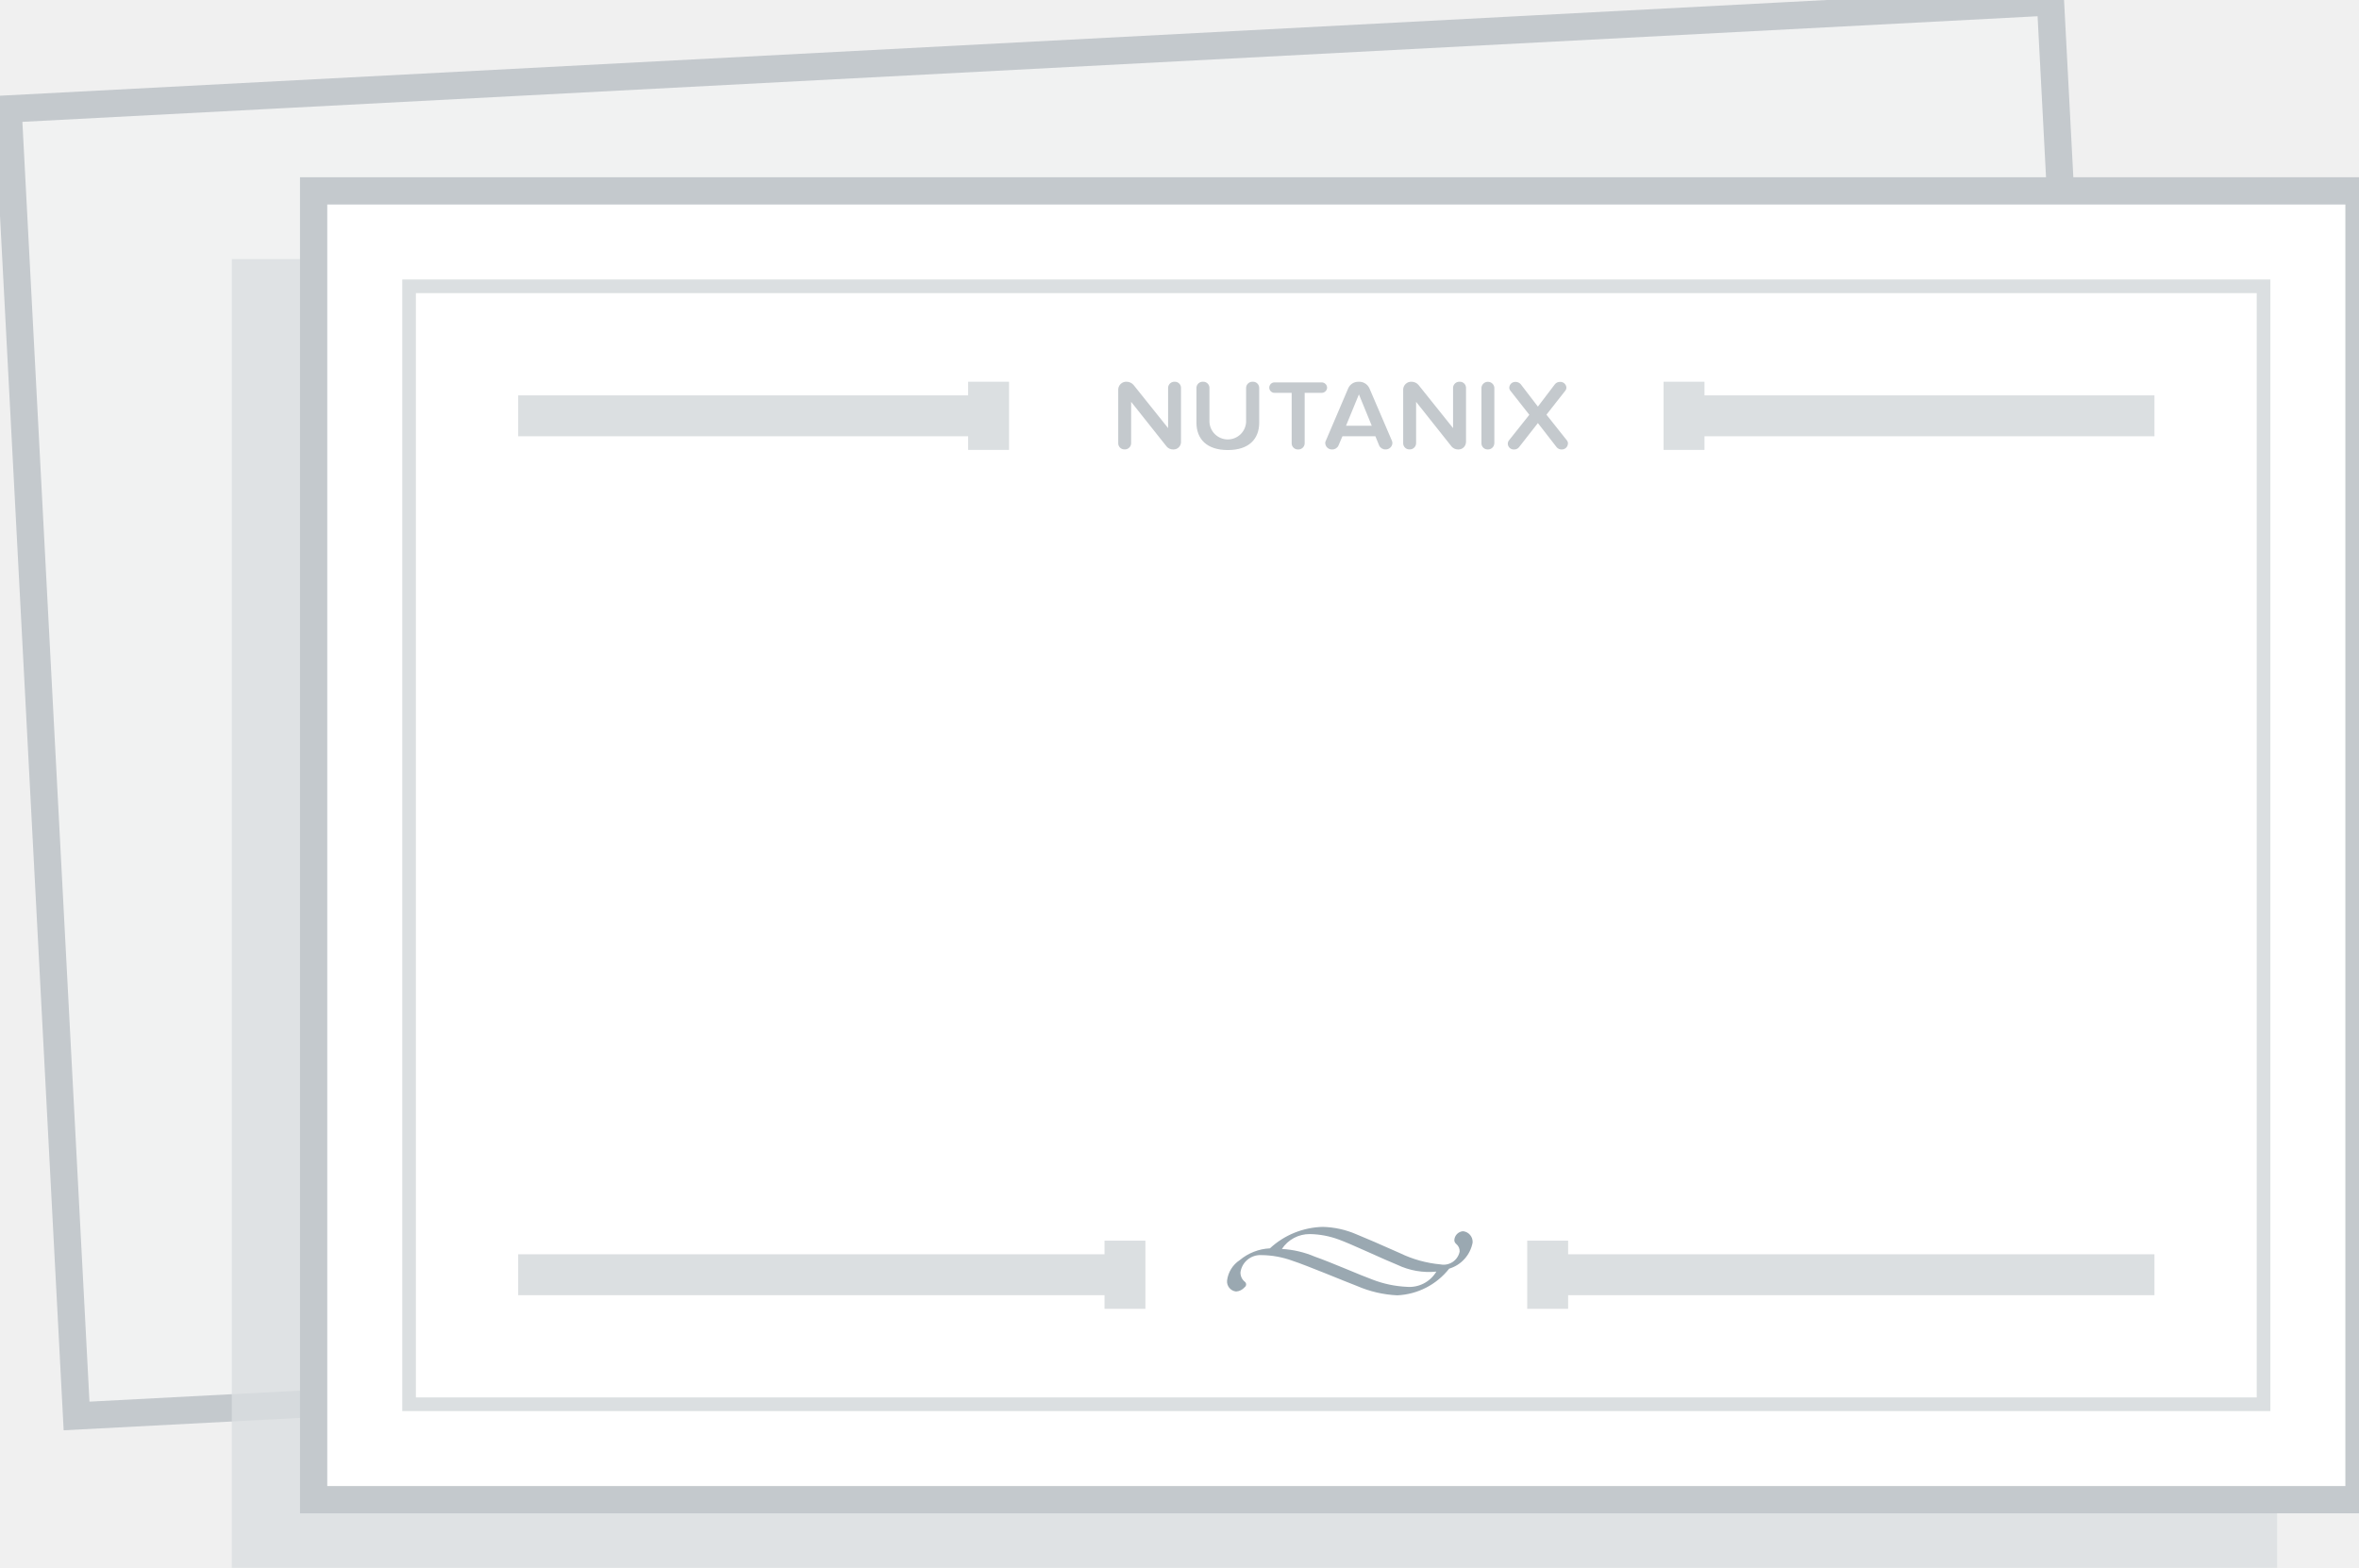
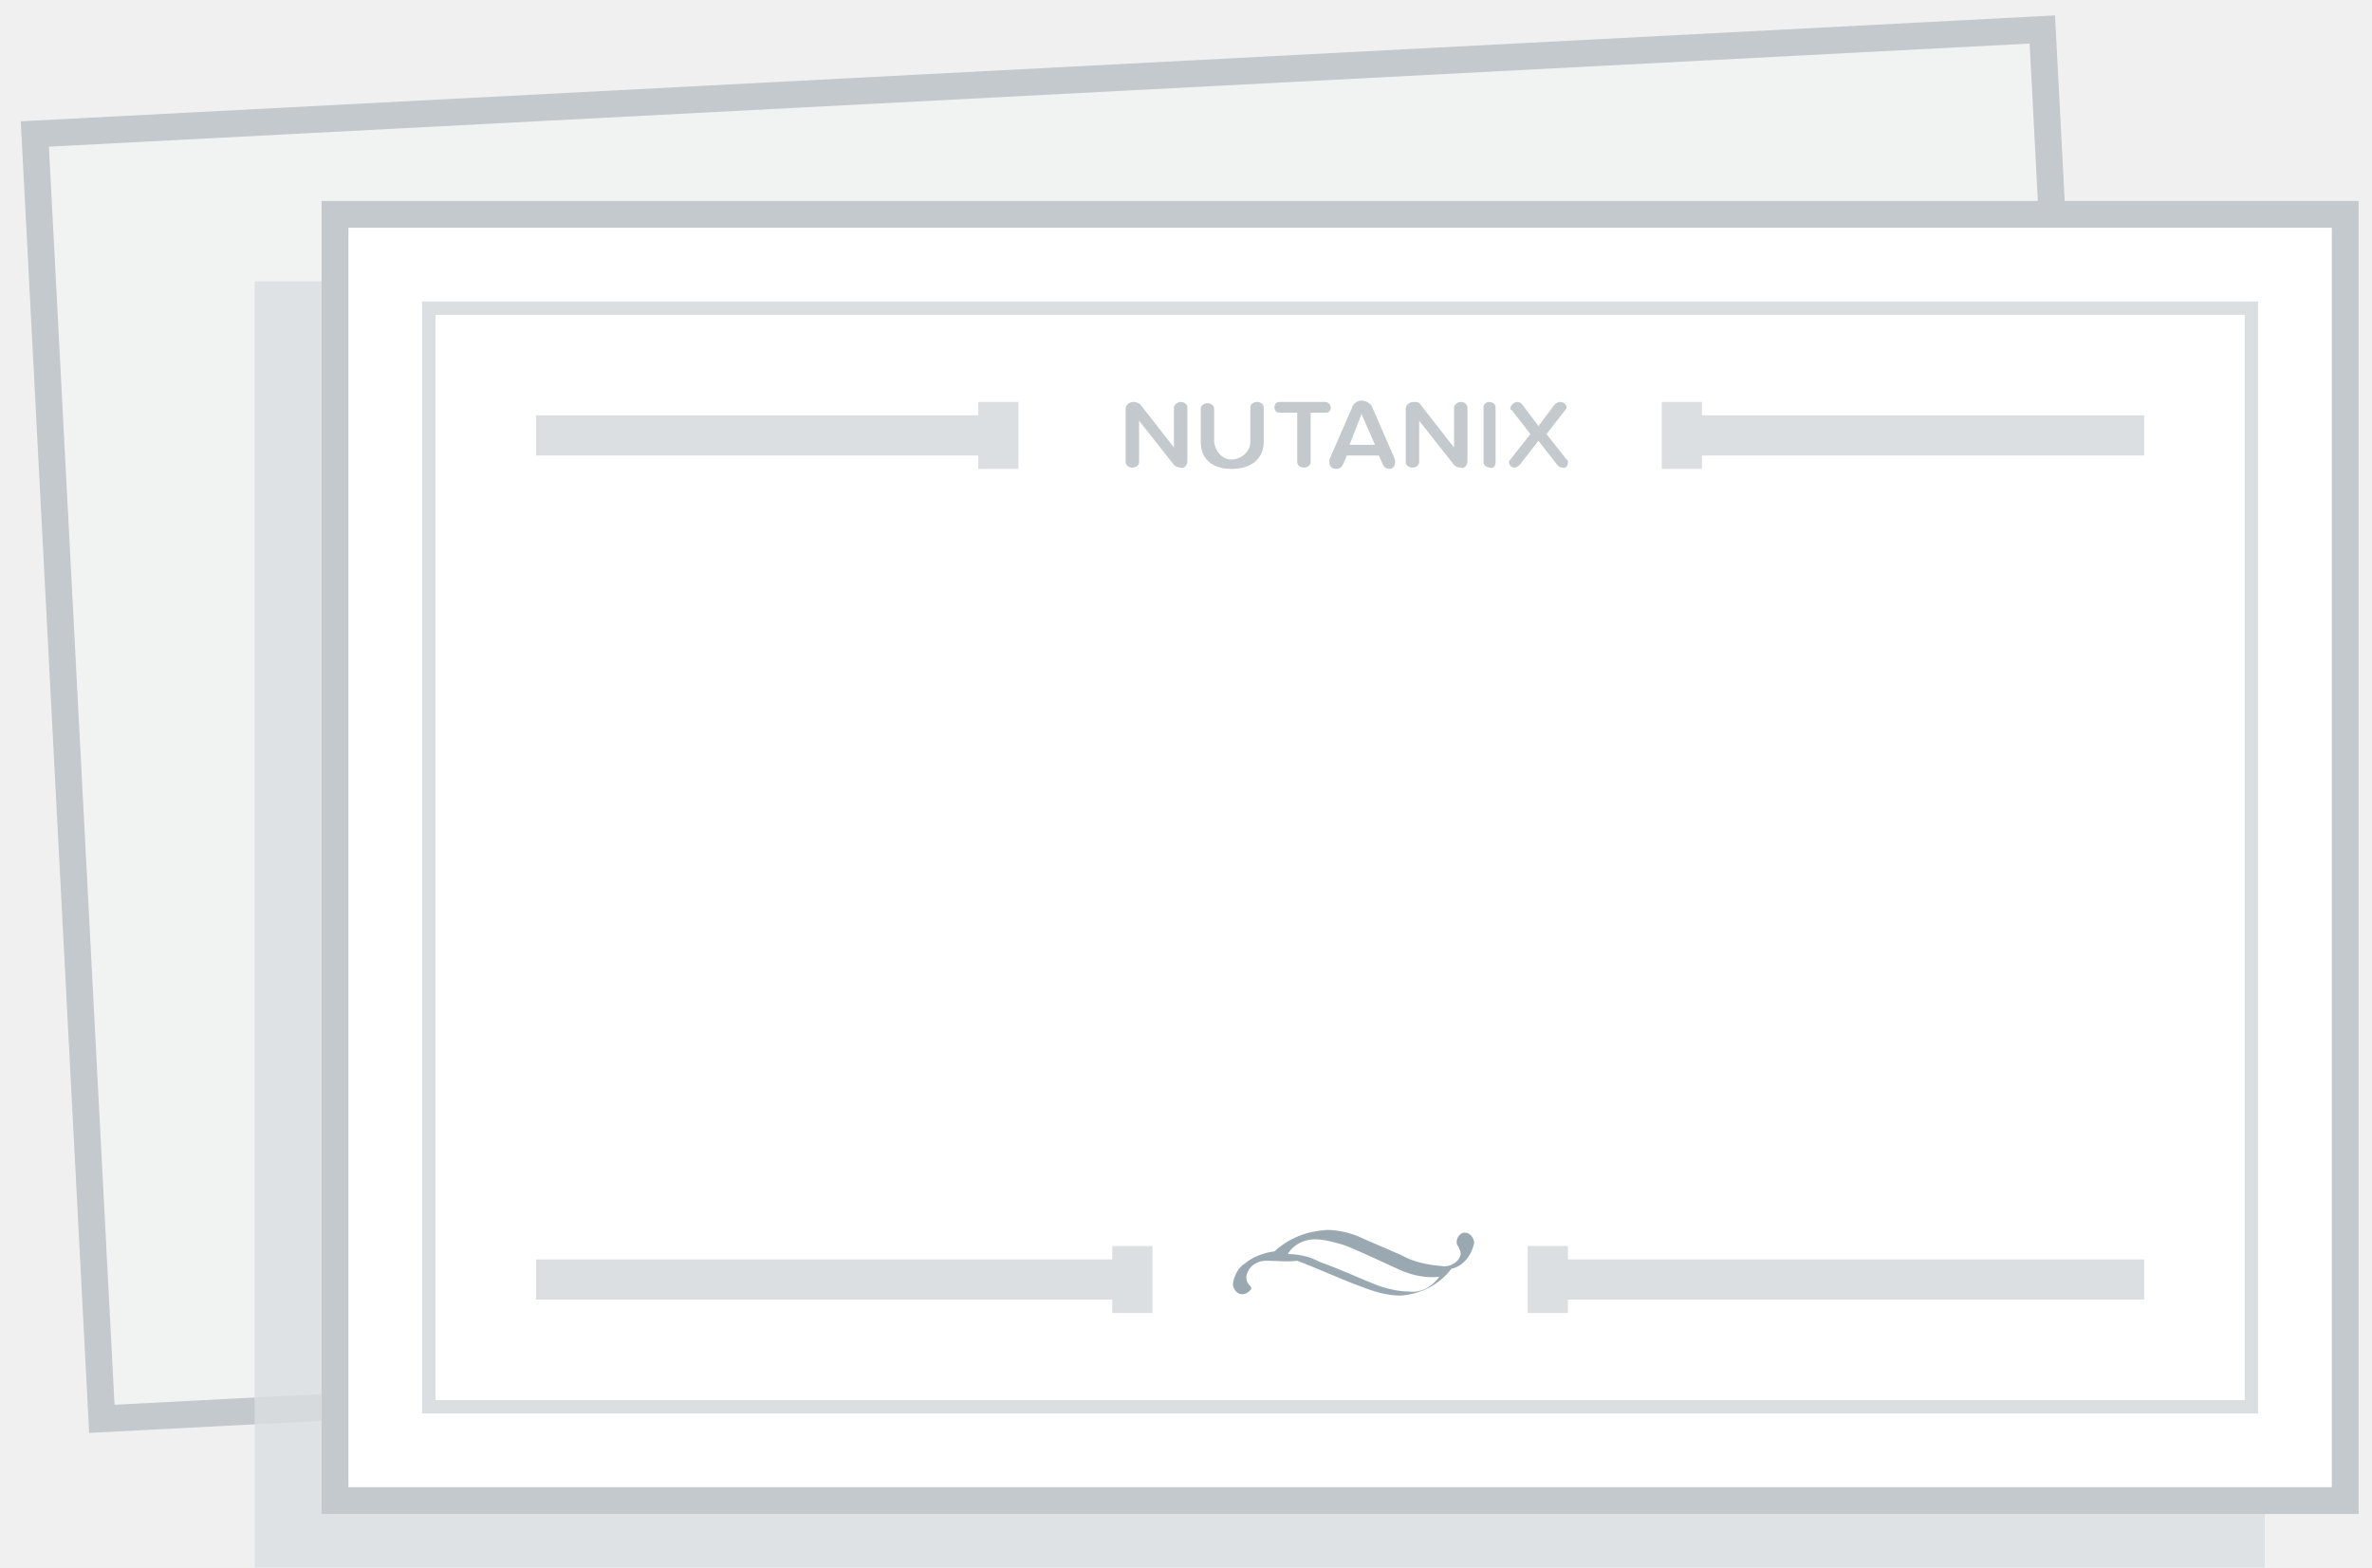
- <svg xmlns="http://www.w3.org/2000/svg" width="173" height="115" viewBox="0 0 173 115">
-   <defs>
-     <style>
-       .cls-1 {
-         fill: #f3f4f5;
-         fill-opacity: 0.5;
-       }
- 
-       .cls-1, .cls-3 {
-         stroke: #c4c9cd;
-       }
- 
-       .cls-1, .cls-3, .cls-5 {
-         stroke-width: 2px;
-       }
- 
-       .cls-1, .cls-5, .cls-6, .cls-7 {
-         fill-rule: evenodd;
-       }
- 
-       .cls-2 {
-         fill: #dbdfe1;
-         opacity: 0.8;
-       }
- 
-       .cls-3, .cls-4, .cls-5 {
-         fill: #fff;
-       }
- 
-       .cls-4, .cls-5 {
-         stroke: #dbdfe1;
-       }
- 
-       .cls-4 {
-         stroke-width: 1px;
-       }
- 
-       .cls-6 {
-         fill: #9aa8b1;
-       }
- 
-       .cls-7 {
-         fill: #c4c9cd;
-       }
-     </style>
-   </defs>
-   <path id="Rectangle_34_copy_2" data-name="Rectangle 34 copy 2" class="cls-1" d="M0.591,7.991l149.784-7.85L155.4,96.01,5.615,103.859Z" />
-   <rect id="Rectangle_34_copy_3" data-name="Rectangle 34 copy 3" class="cls-2" x="17" y="19" width="150" height="96" />
-   <rect id="Rectangle_34_copy" data-name="Rectangle 34 copy" class="cls-3" x="23" y="14" width="150" height="96" />
-   <rect class="cls-4" x="30" y="21" width="136" height="82" />
-   <path id="Rectangle_36_copy" data-name="Rectangle 36 copy" class="cls-5" d="M39,30H72v1H39V30Zm85,0h33v1H124V30ZM72,29h1v3H72V29Zm51,0h1v3h-1V29Z" />
-   <path id="Rectangle_36_copy_2" data-name="Rectangle 36 copy 2" class="cls-5" d="M39,93H82v1H39V93Zm75,0h43v1H114V93ZM82,92h1v3H82V92Zm31,0h1v3h-1V92Z" />
-   <path class="cls-6" d="M92.5,92.06a1.471,1.471,0,0,0-1.528,1.249,0.85,0.85,0,0,0,.328.714,0.246,0.246,0,0,1-.019.389,0.9,0.9,0,0,1-.631.318,0.741,0.741,0,0,1-.662-0.8,2.091,2.091,0,0,1,.928-1.5,3.723,3.723,0,0,1,2.215-.866,5.914,5.914,0,0,1,3.885-1.574,6.622,6.622,0,0,1,2.437.535c0.421,0.166,2.054.867,3.211,1.389a8.6,8.6,0,0,0,2.975.828,1.2,1.2,0,0,0,1.405-.937,0.674,0.674,0,0,0-.248-0.561,0.386,0.386,0,0,1-.142-0.261,0.691,0.691,0,0,1,.643-0.675,0.788,0.788,0,0,1,.7.828,2.469,2.469,0,0,1-1.72,1.918,5.142,5.142,0,0,1-3.81,1.956,8.408,8.408,0,0,1-2.957-.688c-0.879-.332-3.637-1.491-4.745-1.854a6.807,6.807,0,0,0-2.258-.408H92.5Zm3.557-1.542a2.428,2.428,0,0,0-2.048,1.09,7.251,7.251,0,0,1,2.419.567c1.206,0.421,3.433,1.4,4.212,1.676a8.009,8.009,0,0,0,2.518.535,2.3,2.3,0,0,0,2.178-1.115,5.4,5.4,0,0,1-2.864-.5c-0.916-.363-3.44-1.554-4.294-1.854a6.413,6.413,0,0,0-2.109-.4H96.062Z" />
-   <path id="NUTANIX" class="cls-7" d="M86.61,32.448V28.427A0.449,0.449,0,0,0,86.149,28a0.461,0.461,0,0,0-.485.424V31.4l-2.528-3.158A0.677,0.677,0,0,0,82.619,28a0.587,0.587,0,0,0-.612.548v3.984a0.45,0.45,0,0,0,.461.431,0.462,0.462,0,0,0,.485-0.431V29.473l2.6,3.275a0.618,0.618,0,0,0,.477.219A0.549,0.549,0,0,0,86.61,32.448Zm5.735-1.455V28.435A0.452,0.452,0,0,0,91.877,28a0.464,0.464,0,0,0-.493.431v2.537a1.346,1.346,0,0,1-2.687,0V28.435A0.452,0.452,0,0,0,88.228,28a0.457,0.457,0,0,0-.485.431V31c0,1.2.755,2.01,2.3,2.01S92.346,32.207,92.346,30.993Zm4.98-2.559a0.4,0.4,0,0,0-.413-0.387H93.494a0.385,0.385,0,1,0,0,.768h1.232v3.721a0.452,0.452,0,0,0,.469.431,0.462,0.462,0,0,0,.485-0.431V28.815h1.232A0.4,0.4,0,0,0,97.326,28.435Zm4.788,4.065a0.573,0.573,0,0,0-.031-0.161l-1.662-3.875a0.823,0.823,0,0,0-.8-0.46,0.8,0.8,0,0,0-.739.46l-1.654,3.875a0.3,0.3,0,0,0-.04.161,0.487,0.487,0,0,0,.509.468,0.494,0.494,0,0,0,.461-0.285L98.449,32h2.417l0.278,0.68a0.5,0.5,0,0,0,.462.285A0.491,0.491,0,0,0,102.114,32.5ZM100.6,31.227H98.712l0.946-2.3Zm6.912,1.221V28.427A0.449,0.449,0,0,0,107.047,28a0.461,0.461,0,0,0-.485.424V31.4l-2.529-3.158A0.676,0.676,0,0,0,103.517,28a0.588,0.588,0,0,0-.613.548v3.984a0.45,0.45,0,0,0,.462.431,0.462,0.462,0,0,0,.485-0.431V29.473l2.6,3.275a0.62,0.62,0,0,0,.477.219A0.55,0.55,0,0,0,107.508,32.448Zm2.078,0.088V28.427a0.476,0.476,0,0,0-.946,0v4.108a0.45,0.45,0,0,0,.461.431A0.462,0.462,0,0,0,109.586,32.536Zm5.4,0.007a0.383,0.383,0,0,0-.079-0.241l-1.5-1.886,1.384-1.762a0.368,0.368,0,0,0,.079-0.234,0.445,0.445,0,0,0-.469-0.409,0.464,0.464,0,0,0-.382.183l-1.24,1.63-1.248-1.63a0.5,0.5,0,0,0-.39-0.183,0.442,0.442,0,0,0-.461.417,0.358,0.358,0,0,0,.08.227l1.391,1.769-1.5,1.886a0.389,0.389,0,0,0-.079.241,0.432,0.432,0,0,0,.453.417A0.442,0.442,0,0,0,111.4,32.8l1.383-1.769,1.368,1.762a0.461,0.461,0,0,0,.373.175A0.447,0.447,0,0,0,114.985,32.543Z" />
+ <svg xmlns="http://www.w3.org/2000/svg" version="1.1" id="Layer_1" x="0px" y="0px" viewBox="0 0 177 117" style="enable-background:new 0 0 177 117;" xml:space="preserve">
+   <style type="text/css">
+ 	.st0{fill:#F3F4F5;fill-opacity:0.5;stroke:#C4C9CD;stroke-width:2;}
+ 	.st1{opacity:0.8;fill:#DBDFE1;enable-background:new    ;}
+ 	.st2{fill:#FFFFFF;stroke:#C4C9CD;stroke-width:2;}
+ 	.st3{fill:#FFFFFF;stroke:#DBDFE1;}
+ 	.st4{fill:#FFFFFF;stroke:#DBDFE1;stroke-width:2;}
+ 	.st5{fill:#9AA8B1;}
+ 	.st6{fill:#C4C9CD;}
+ </style>
+   <path id="Rectangle_34_copy_2" class="st0" d="M2.6,10l149.8-7.8l5,95.9L7.6,105.9L2.6,10z" />
+   <rect id="Rectangle_34_copy_3" x="19" y="21" class="st1" width="150" height="96" />
+   <rect id="Rectangle_34_copy" x="25" y="16" class="st2" width="150" height="96" />
+   <rect x="32" y="23" class="st3" width="136" height="82" />
+   <path id="Rectangle_36_copy" class="st4" d="M41,32h33v1H41V32z M126,32h33v1h-33V32z M74,31h1v3h-1V31z M125,31h1v3h-1V31z" />
+   <path id="Rectangle_36_copy_2" class="st4" d="M41,95h43v1H41V95z M116,95h43v1h-43V95z M84,94h1v3h-1V94z M115,94h1v3h-1V94z" />
+   <path class="st5" d="M94.5,94.1c-0.8,0-1.4,0.5-1.5,1.2c0,0.3,0.1,0.5,0.3,0.7c0.1,0.1,0.1,0.2,0,0.3c0,0,0,0,0,0  c-0.2,0.2-0.4,0.3-0.6,0.3c-0.4,0-0.7-0.4-0.7-0.8c0.1-0.6,0.4-1.2,0.9-1.5c0.6-0.5,1.4-0.8,2.2-0.9c1.1-1,2.4-1.5,3.9-1.6  c0.8,0,1.7,0.2,2.4,0.5c0.4,0.2,2.1,0.9,3.2,1.4c0.9,0.5,1.9,0.7,3,0.8c0.6,0.1,1.3-0.3,1.4-0.9c0-0.2-0.1-0.4-0.2-0.6  c-0.1-0.1-0.1-0.2-0.1-0.3c0-0.4,0.3-0.7,0.6-0.7c0.4,0,0.7,0.4,0.7,0.8c-0.2,0.9-0.8,1.7-1.7,1.9c-0.9,1.2-2.3,1.9-3.8,2  c-1,0-2-0.3-3-0.7c-0.9-0.3-3.6-1.5-4.7-1.9C96,94.2,95.3,94.1,94.5,94.1L94.5,94.1L94.5,94.1z M98.1,92.5c-0.8,0-1.6,0.4-2,1.1  c0.8,0,1.7,0.2,2.4,0.6c1.2,0.4,3.4,1.4,4.2,1.7c0.8,0.3,1.7,0.5,2.5,0.5c0.9,0.1,1.7-0.4,2.2-1.1c-1,0.1-2-0.1-2.9-0.5  c-0.9-0.4-3.4-1.6-4.3-1.9C99.5,92.7,98.8,92.5,98.1,92.5L98.1,92.5L98.1,92.5z" />
+   <path id="NUTANIX" class="st6" d="M88.6,34.4v-4c0-0.2-0.2-0.4-0.5-0.4c-0.2,0-0.5,0.2-0.5,0.4v3l-2.5-3.2C85,30.1,84.8,30,84.6,30  c-0.3,0-0.6,0.2-0.6,0.5v4c0,0.2,0.2,0.4,0.5,0.4c0.3,0,0.5-0.2,0.5-0.4v-3.1l2.6,3.3c0.1,0.1,0.3,0.2,0.5,0.2  C88.3,35,88.6,34.8,88.6,34.4C88.6,34.4,88.6,34.4,88.6,34.4z M94.3,33v-2.6c0-0.2-0.2-0.4-0.5-0.4c-0.3,0-0.5,0.2-0.5,0.4V33  c0,0.7-0.7,1.3-1.4,1.3c-0.7,0-1.2-0.6-1.3-1.3v-2.5c0-0.2-0.2-0.4-0.5-0.4c0,0,0,0,0,0c-0.3,0-0.5,0.2-0.5,0.4c0,0,0,0,0,0V33  c0,1.2,0.8,2,2.3,2S94.3,34.2,94.3,33L94.3,33z M99.3,30.4c0-0.2-0.2-0.4-0.4-0.4c0,0,0,0,0,0h-3.4c-0.2,0-0.4,0.1-0.4,0.4  c0,0.2,0.1,0.4,0.4,0.4c0,0,0,0,0.1,0h1.2v3.7c0,0.2,0.2,0.4,0.5,0.4c0.3,0,0.5-0.2,0.5-0.4v-3.7h1.2C99.1,30.8,99.3,30.7,99.3,30.4  L99.3,30.4z M104.1,34.5c0-0.1,0-0.1,0-0.2l-1.7-3.9c-0.1-0.3-0.5-0.5-0.8-0.5c-0.3,0-0.6,0.2-0.7,0.5l-1.7,3.9c0,0,0,0.1,0,0.2  c0,0.3,0.2,0.5,0.5,0.5c0,0,0,0,0,0c0.2,0,0.4-0.1,0.5-0.3l0.3-0.7h2.4l0.3,0.7c0.1,0.2,0.3,0.3,0.5,0.3  C103.9,35,104.1,34.8,104.1,34.5L104.1,34.5z M102.6,33.2h-1.9l0.9-2.3L102.6,33.2z M109.5,34.4v-4c0-0.2-0.2-0.4-0.5-0.4  c-0.2,0-0.5,0.2-0.5,0.4v3l-2.5-3.2c-0.1-0.2-0.3-0.2-0.5-0.2c-0.3,0-0.6,0.2-0.6,0.5v4c0,0.2,0.2,0.4,0.5,0.4  c0.3,0,0.5-0.2,0.5-0.4v-3.1l2.6,3.3c0.1,0.1,0.3,0.2,0.5,0.2C109.2,35,109.5,34.8,109.5,34.4C109.5,34.4,109.5,34.4,109.5,34.4  L109.5,34.4z M111.6,34.5v-4.1c0-0.3-0.3-0.4-0.5-0.4c-0.2,0-0.4,0.2-0.4,0.4v4.1c0,0.2,0.2,0.4,0.5,0.4  C111.4,35,111.6,34.8,111.6,34.5L111.6,34.5z M117,34.5c0-0.1,0-0.2-0.1-0.2l-1.5-1.9l1.4-1.8c0.1-0.1,0.1-0.1,0.1-0.2  c0-0.2-0.2-0.4-0.5-0.4c-0.1,0-0.3,0.1-0.4,0.2l-1.2,1.6l-1.2-1.6c-0.1-0.1-0.2-0.2-0.4-0.2c-0.2,0-0.4,0.2-0.5,0.4  c0,0.1,0,0.2,0.1,0.2l1.4,1.8l-1.5,1.9c-0.1,0.1-0.1,0.2-0.1,0.2c0,0.2,0.2,0.4,0.4,0.4c0,0,0,0,0,0c0.1,0,0.3-0.1,0.4-0.2l1.4-1.8  l1.4,1.8c0.1,0.1,0.2,0.2,0.4,0.2C116.8,35,117,34.8,117,34.5L117,34.5z" />
</svg>
